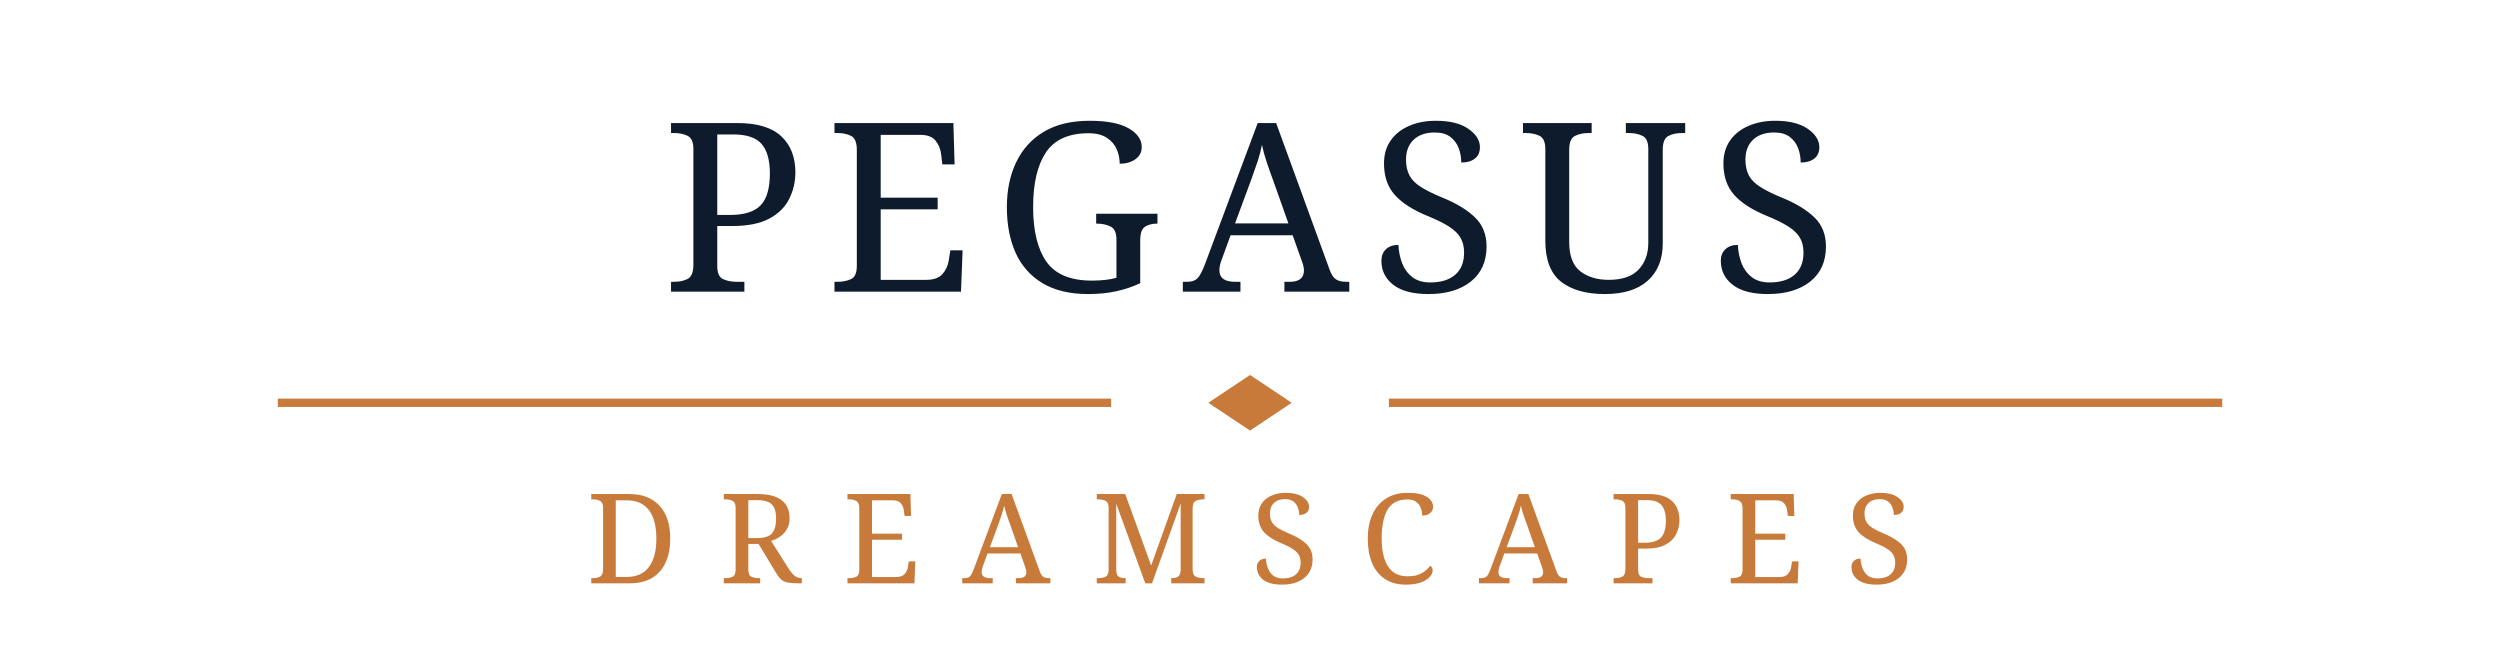
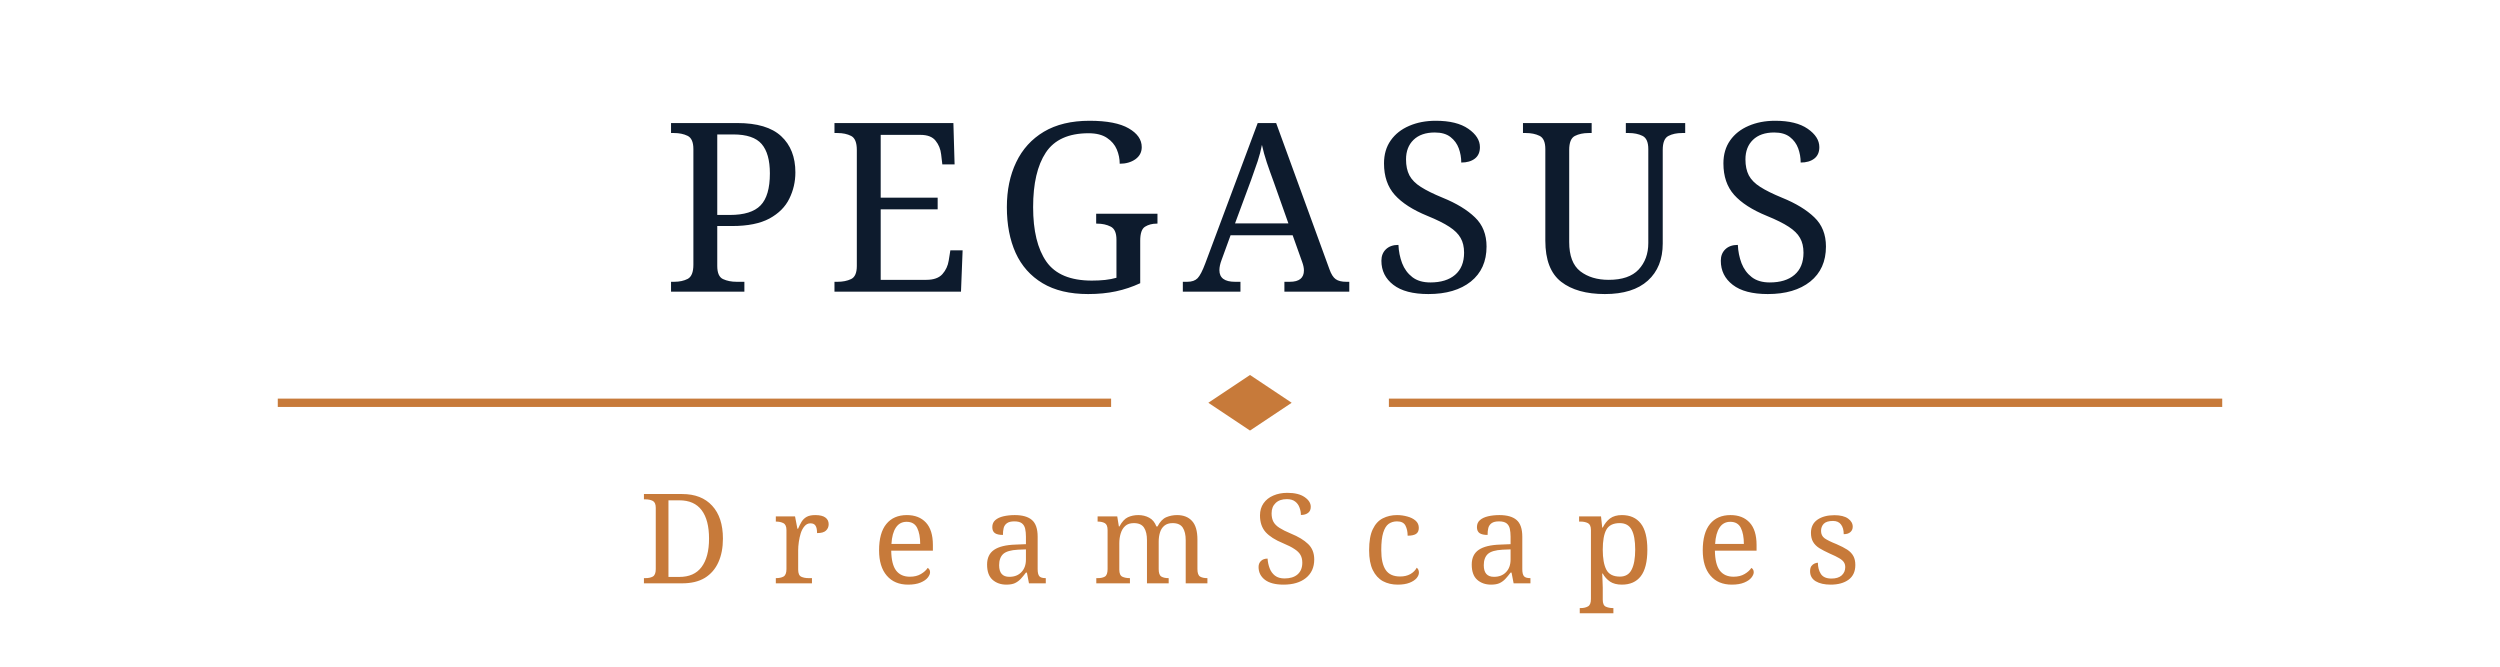
<svg xmlns="http://www.w3.org/2000/svg" viewBox="0 0 360 96" fill="none" aria-hidden="true">
  <text x="180" y="42" text-anchor="middle" font-family="Cinzel, 'Cormorant Garamond', Georgia, serif" font-size="34" font-weight="500" letter-spacing="3" fill="#0D1B2D">PEGASUS</text>
  <line x1="40" y1="58" x2="160" y2="58" stroke="#C77A3A" stroke-width="1.2" />
  <path d="M180 54 L186 58 L180 62 L174 58 Z" fill="#C77A3A" />
  <line x1="200" y1="58" x2="320" y2="58" stroke="#C77A3A" stroke-width="1.2" />
-   <text x="180" y="84" text-anchor="middle" font-family="Cinzel, 'Cormorant Garamond', Georgia, serif" font-size="18" font-weight="400" letter-spacing="6" fill="#C77A3A">DREAMSCAPES</text>
+   <text x="180" y="84" text-anchor="middle" font-family="Cinzel, 'Cormorant Garamond', Georgia, serif" font-size="18" font-weight="400" letter-spacing="6" fill="#C77A3A">DreamScapes</text>
</svg>
